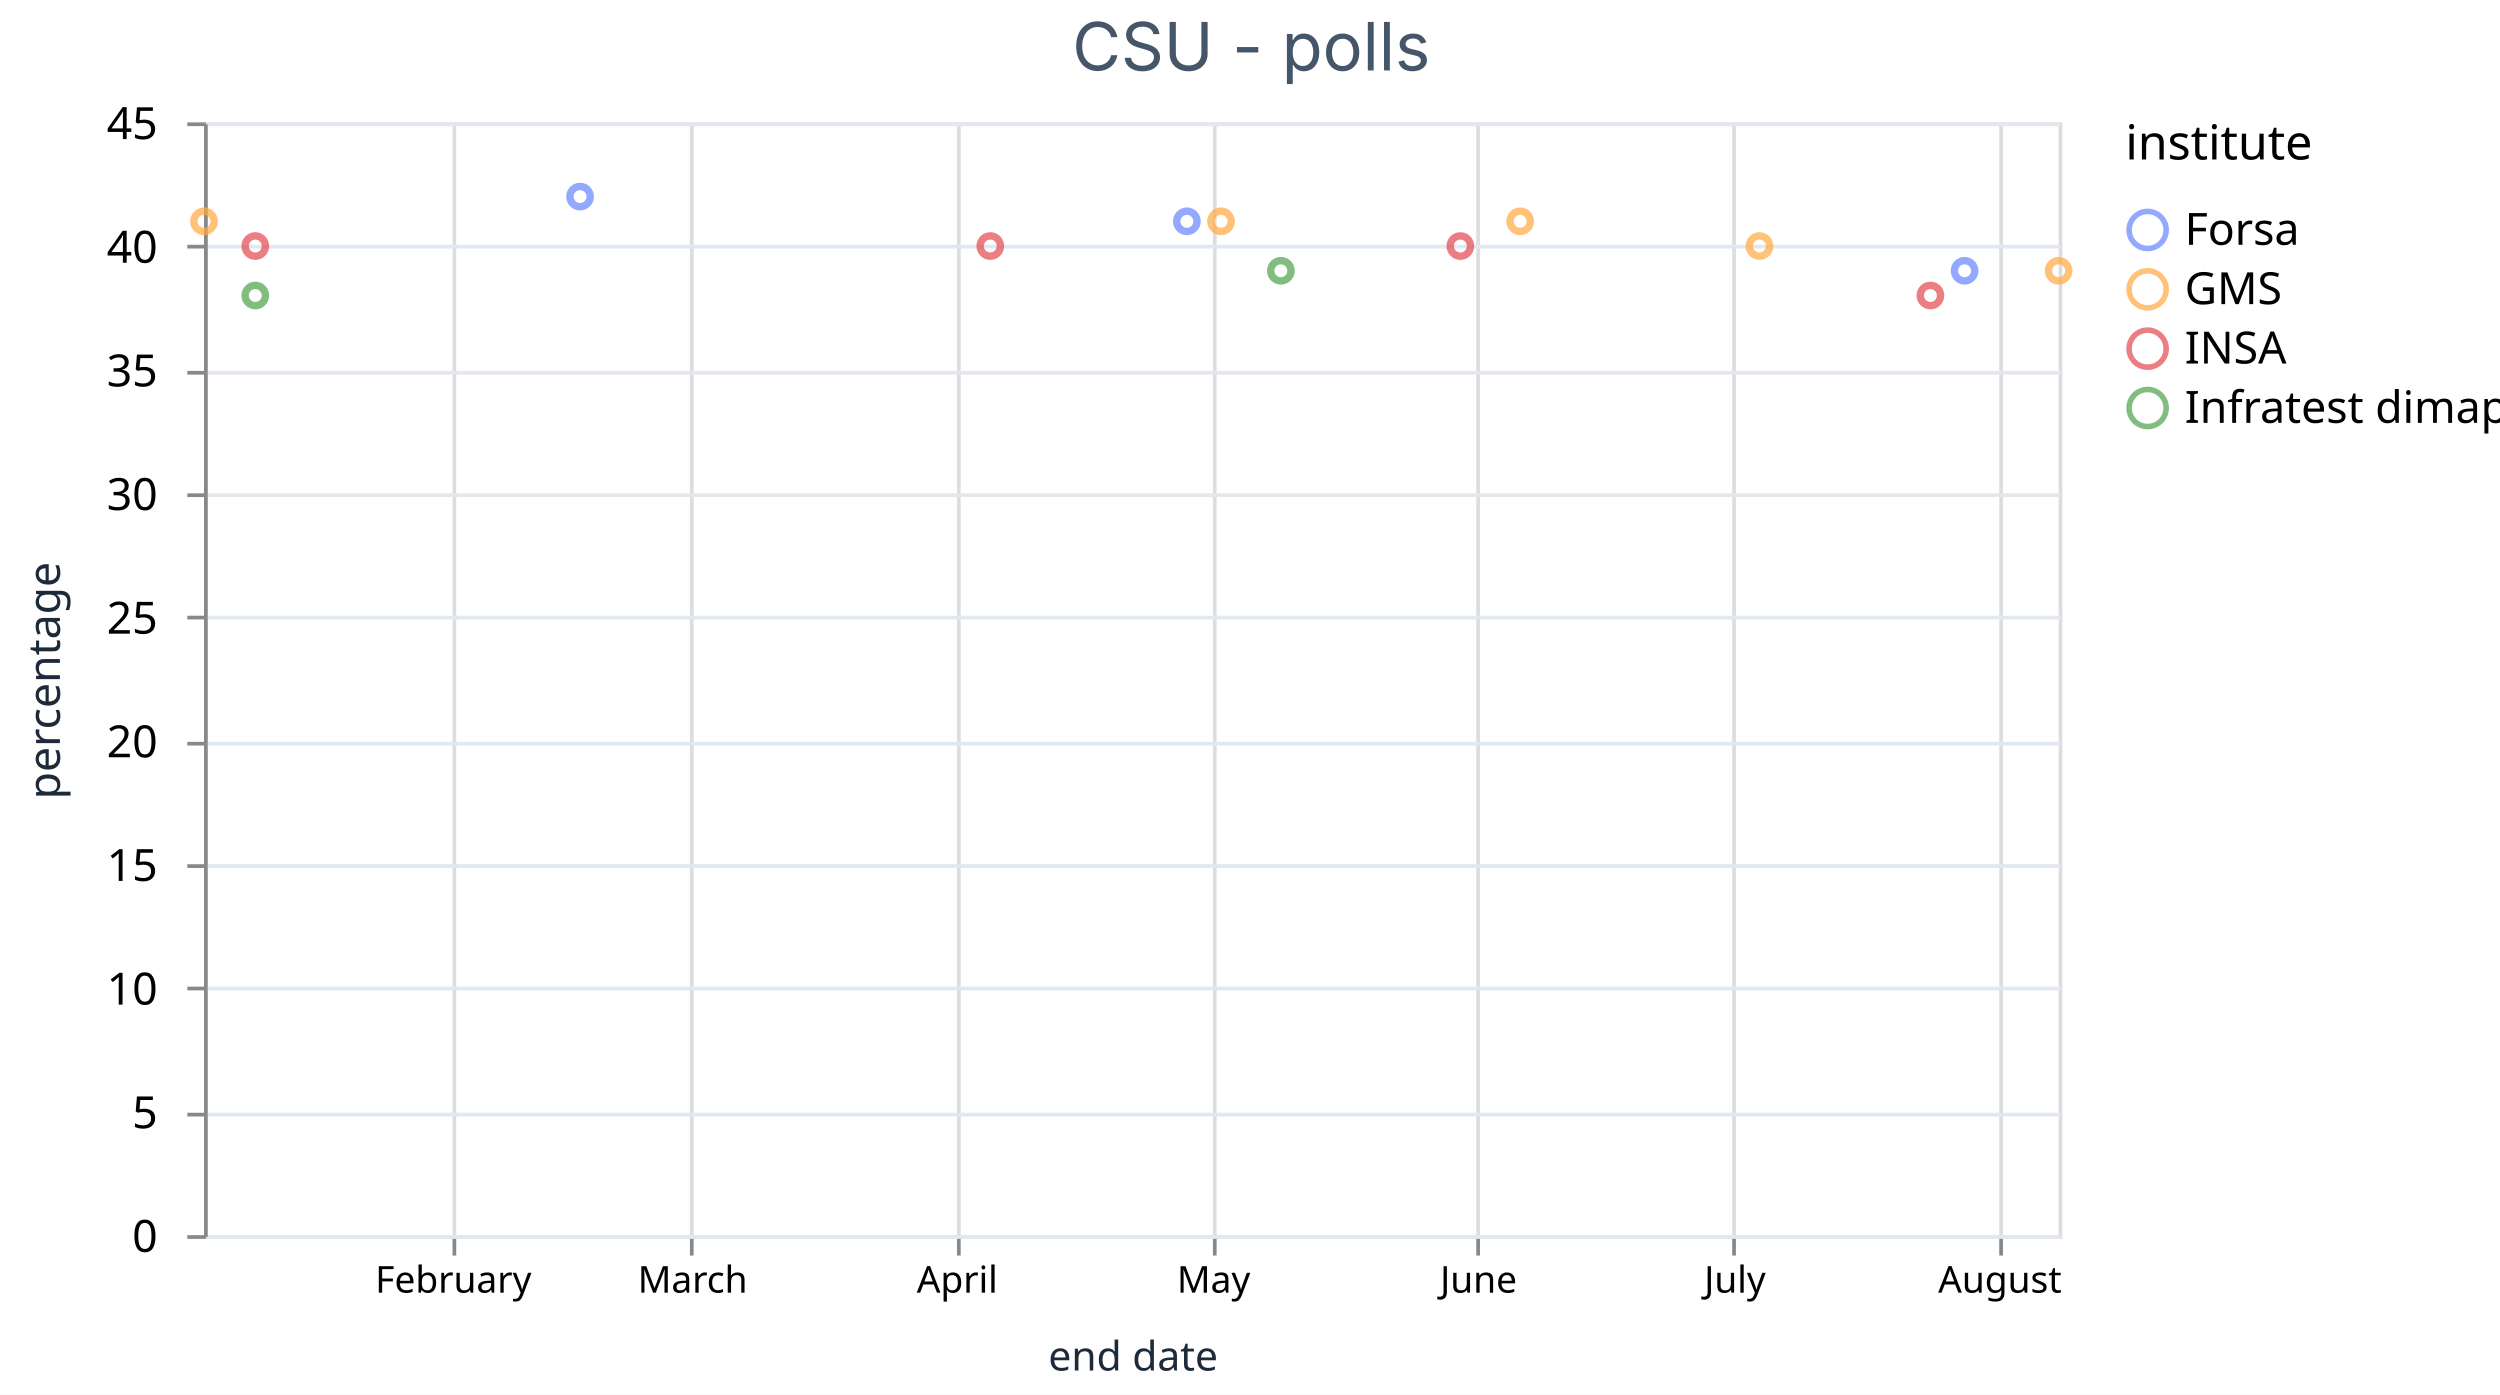
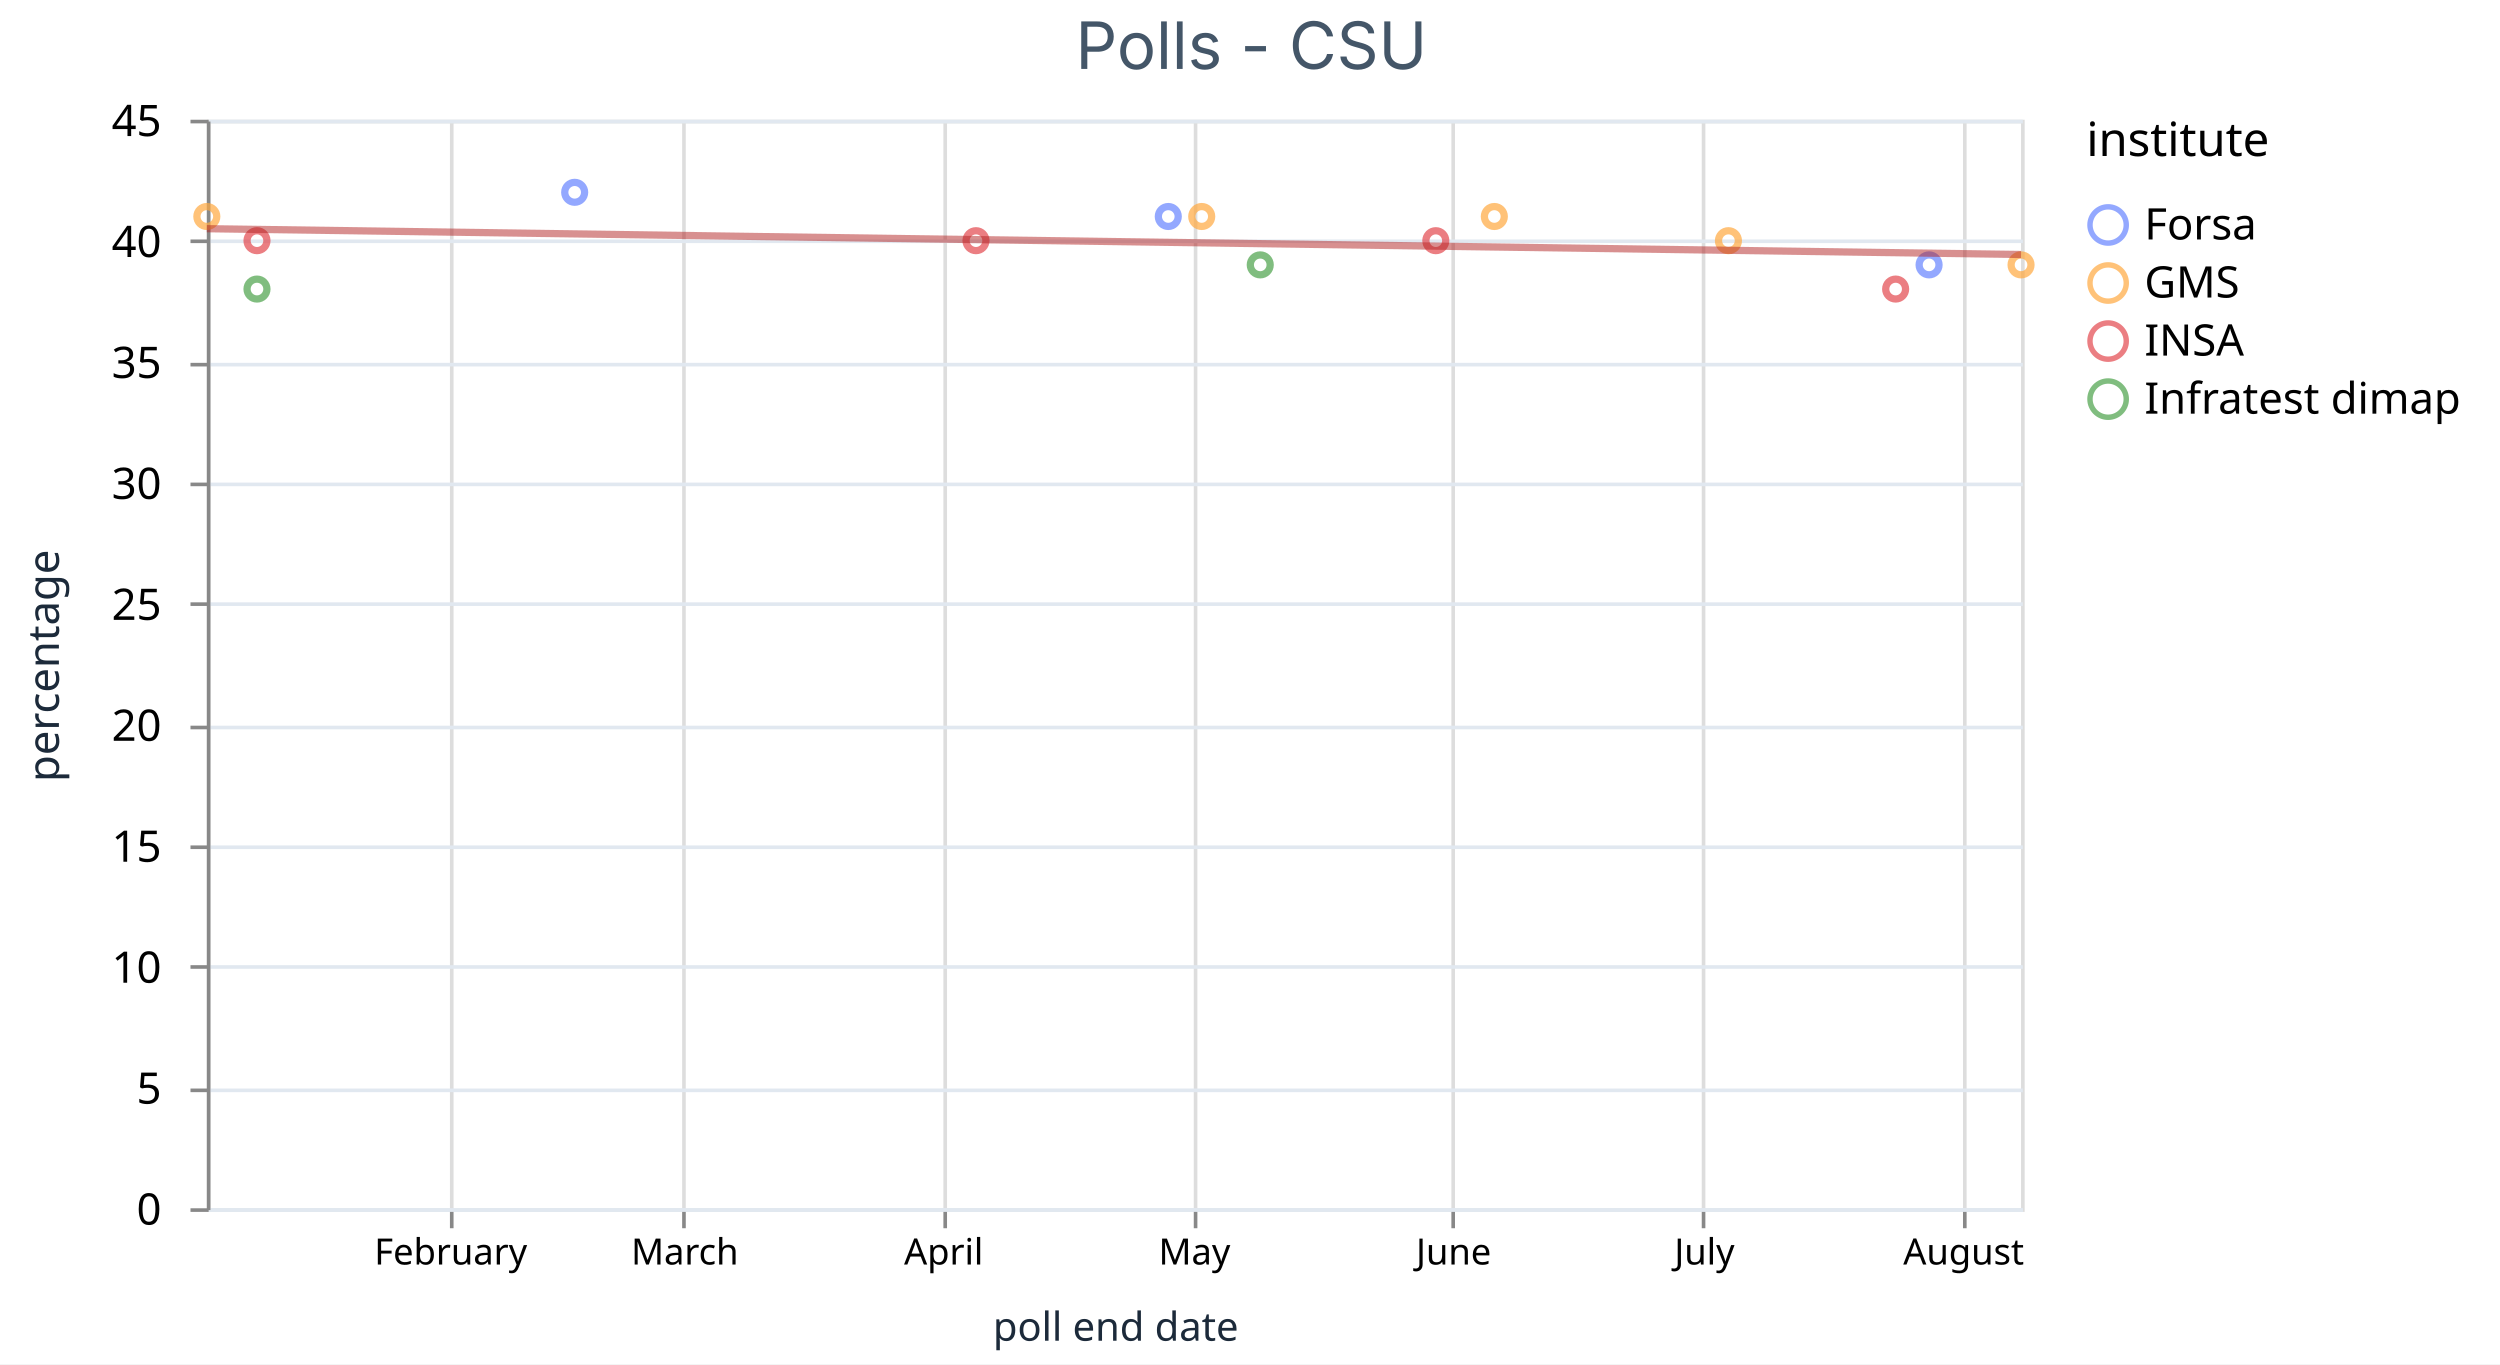
- <svg xmlns="http://www.w3.org/2000/svg" version="1.1" class="marks" width="674" height="376" viewBox="0 0 674 376">
-   <rect width="674" height="376" fill="#fff" />
-   <g fill="none" stroke-miterlimit="10" transform="translate(55,33)">
+ <svg xmlns="http://www.w3.org/2000/svg" version="1.1" class="marks" width="689" height="376" viewBox="0 0 689 376">
+   <rect width="689" height="376" fill="#fff" />
+   <g fill="none" stroke-miterlimit="10" transform="translate(57,33)">
    <g class="mark-group role-frame root" role="graphics-object" aria-roledescription="group mark container">
      <g transform="translate(0,0)">
        <path class="background" aria-hidden="true" d="M0.5,0.5h500v300h-500Z" stroke="#ddd" />
        <g>
          <g class="mark-group role-axis" aria-hidden="true">
            <g transform="translate(0.5,300.5)">
              <path class="background" aria-hidden="true" d="M0,0h0v0h0Z" pointer-events="none" />
              <g>
                <g class="mark-rule role-axis-grid" pointer-events="none">
                  <line transform="translate(67,-300)" x2="0" y2="300" stroke="#ddd" stroke-width="1" opacity="1" />
                  <line transform="translate(131,-300)" x2="0" y2="300" stroke="#ddd" stroke-width="1" opacity="1" />
                  <line transform="translate(203,-300)" x2="0" y2="300" stroke="#ddd" stroke-width="1" opacity="1" />
                  <line transform="translate(272,-300)" x2="0" y2="300" stroke="#ddd" stroke-width="1" opacity="1" />
                  <line transform="translate(343,-300)" x2="0" y2="300" stroke="#ddd" stroke-width="1" opacity="1" />
                  <line transform="translate(412,-300)" x2="0" y2="300" stroke="#ddd" stroke-width="1" opacity="1" />
                  <line transform="translate(484,-300)" x2="0" y2="300" stroke="#ddd" stroke-width="1" opacity="1" />
                </g>
              </g>
              <path class="foreground" aria-hidden="true" d="" pointer-events="none" display="none" />
            </g>
          </g>
          <g class="mark-group role-axis" aria-hidden="true">
            <g transform="translate(0.5,0.5)">
              <path class="background" aria-hidden="true" d="M0,0h0v0h0Z" pointer-events="none" />
              <g>
                <g class="mark-rule role-axis-grid" pointer-events="none">
                  <line transform="translate(0,300)" x2="500" y2="0" stroke="#e1e8f0" stroke-width="1" opacity="1" />
                  <line transform="translate(0,267)" x2="500" y2="0" stroke="#e1e8f0" stroke-width="1" opacity="1" />
                  <line transform="translate(0,233)" x2="500" y2="0" stroke="#e1e8f0" stroke-width="1" opacity="1" />
                  <line transform="translate(0,200)" x2="500" y2="0" stroke="#e1e8f0" stroke-width="1" opacity="1" />
                  <line transform="translate(0,167)" x2="500" y2="0" stroke="#e1e8f0" stroke-width="1" opacity="1" />
                  <line transform="translate(0,133)" x2="500" y2="0" stroke="#e1e8f0" stroke-width="1" opacity="1" />
                  <line transform="translate(0,100)" x2="500" y2="0" stroke="#e1e8f0" stroke-width="1" opacity="1" />
                  <line transform="translate(0,67)" x2="500" y2="0" stroke="#e1e8f0" stroke-width="1" opacity="1" />
                  <line transform="translate(0,33)" x2="500" y2="0" stroke="#e1e8f0" stroke-width="1" opacity="1" />
                  <line transform="translate(0,0)" x2="500" y2="0" stroke="#e1e8f0" stroke-width="1" opacity="1" />
                </g>
              </g>
              <path class="foreground" aria-hidden="true" d="" pointer-events="none" display="none" />
            </g>
          </g>
-           <g class="mark-group role-axis" role="graphics-symbol" aria-roledescription="axis" aria-label="X-axis titled 'end date' for a time scale with values from Tuesday, 03 January 2023, 1:00:00 AM to Tuesday, 08 August 2023, 2:00:00 AM">
+           <g class="mark-group role-axis" role="graphics-symbol" aria-roledescription="axis" aria-label="X-axis titled 'poll end date' for a time scale with values from Tuesday, 03 January 2023, 1:00:00 AM to Tuesday, 08 August 2023, 2:00:00 AM">
            <g transform="translate(0.5,300.5)">
              <path class="background" aria-hidden="true" d="M0,0h0v0h0Z" pointer-events="none" />
              <g>
                <g class="mark-rule role-axis-tick" pointer-events="none">
                  <line transform="translate(67,0)" x2="0" y2="5" stroke="#888" stroke-width="1" opacity="1" />
                  <line transform="translate(131,0)" x2="0" y2="5" stroke="#888" stroke-width="1" opacity="1" />
                  <line transform="translate(203,0)" x2="0" y2="5" stroke="#888" stroke-width="1" opacity="1" />
                  <line transform="translate(272,0)" x2="0" y2="5" stroke="#888" stroke-width="1" opacity="1" />
                  <line transform="translate(343,0)" x2="0" y2="5" stroke="#888" stroke-width="1" opacity="1" />
                  <line transform="translate(412,0)" x2="0" y2="5" stroke="#888" stroke-width="1" opacity="1" />
                  <line transform="translate(484,0)" x2="0" y2="5" stroke="#888" stroke-width="1" opacity="1" />
                </g>
                <g class="mark-text role-axis-label" pointer-events="none">
                  <text text-anchor="middle" transform="translate(66.72427,15)" font-family="sans-serif" font-size="10px" fill="#000" opacity="1">February</text>
                  <text text-anchor="middle" transform="translate(131.2404,15)" font-family="sans-serif" font-size="10px" fill="#000" opacity="1">March</text>
                  <text text-anchor="middle" transform="translate(202.573,15)" font-family="sans-serif" font-size="10px" fill="#000" opacity="1">April</text>
                  <text text-anchor="middle" transform="translate(271.6974,15)" font-family="sans-serif" font-size="10px" fill="#000" opacity="1">May</text>
                  <text text-anchor="middle" transform="translate(343.126,15)" font-family="sans-serif" font-size="10px" fill="#000" opacity="1">June</text>
                  <text text-anchor="middle" transform="translate(412.2504,15)" font-family="sans-serif" font-size="10px" fill="#000" opacity="1">July</text>
                  <text text-anchor="middle" transform="translate(483.679,15)" font-family="sans-serif" font-size="10px" fill="#000" opacity="1">August</text>
                </g>
                <g class="mark-rule role-axis-domain" pointer-events="none">
                  <line transform="translate(0,0)" x2="500" y2="0" stroke="#e1e8f0" stroke-width="1" opacity="1" />
                </g>
                <g class="mark-text role-axis-title" pointer-events="none">
-                   <text text-anchor="middle" transform="translate(250,36)" font-family="sans-serif" font-size="11px" font-weight="400" fill="#1c2a3a" opacity="1">end date</text>
+                   <text text-anchor="middle" transform="translate(250,36)" font-family="sans-serif" font-size="11px" font-weight="400" fill="#1c2a3a" opacity="1">poll end date</text>
                </g>
              </g>
              <path class="foreground" aria-hidden="true" d="" pointer-events="none" display="none" />
            </g>
          </g>
          <g class="mark-group role-axis" role="graphics-symbol" aria-roledescription="axis" aria-label="Y-axis titled 'percentage' for a linear scale with values from 0 to 45">
            <g transform="translate(0.5,0.5)">
              <path class="background" aria-hidden="true" d="M0,0h0v0h0Z" pointer-events="none" />
              <g>
                <g class="mark-rule role-axis-tick" pointer-events="none">
                  <line transform="translate(0,300)" x2="-5" y2="0" stroke="#888" stroke-width="1" opacity="1" />
                  <line transform="translate(0,267)" x2="-5" y2="0" stroke="#888" stroke-width="1" opacity="1" />
                  <line transform="translate(0,233)" x2="-5" y2="0" stroke="#888" stroke-width="1" opacity="1" />
                  <line transform="translate(0,200)" x2="-5" y2="0" stroke="#888" stroke-width="1" opacity="1" />
                  <line transform="translate(0,167)" x2="-5" y2="0" stroke="#888" stroke-width="1" opacity="1" />
                  <line transform="translate(0,133)" x2="-5" y2="0" stroke="#888" stroke-width="1" opacity="1" />
                  <line transform="translate(0,100)" x2="-5" y2="0" stroke="#888" stroke-width="1" opacity="1" />
                  <line transform="translate(0,67)" x2="-5" y2="0" stroke="#888" stroke-width="1" opacity="1" />
                  <line transform="translate(0,33)" x2="-5" y2="0" stroke="#888" stroke-width="1" opacity="1" />
                  <line transform="translate(0,0)" x2="-5" y2="0" stroke="#888" stroke-width="1" opacity="1" />
                </g>
                <g class="mark-text role-axis-label" pointer-events="none">
                  <text text-anchor="end" transform="translate(-13,304)" font-family="sans-serif" font-size="12px" fill="#000" opacity="1">0</text>
                  <text text-anchor="end" transform="translate(-13,270.6667)" font-family="sans-serif" font-size="12px" fill="#000" opacity="1">5</text>
                  <text text-anchor="end" transform="translate(-13,237.3333)" font-family="sans-serif" font-size="12px" fill="#000" opacity="1">10</text>
                  <text text-anchor="end" transform="translate(-13,204)" font-family="sans-serif" font-size="12px" fill="#000" opacity="1">15</text>
                  <text text-anchor="end" transform="translate(-13,170.6667)" font-family="sans-serif" font-size="12px" fill="#000" opacity="1">20</text>
                  <text text-anchor="end" transform="translate(-13,137.3333)" font-family="sans-serif" font-size="12px" fill="#000" opacity="1">25</text>
                  <text text-anchor="end" transform="translate(-13,104)" font-family="sans-serif" font-size="12px" fill="#000" opacity="1">30</text>
                  <text text-anchor="end" transform="translate(-13,70.66667)" font-family="sans-serif" font-size="12px" fill="#000" opacity="1">35</text>
                  <text text-anchor="end" transform="translate(-13,37.33333)" font-family="sans-serif" font-size="12px" fill="#000" opacity="1">40</text>
                  <text text-anchor="end" transform="translate(-13,4)" font-family="sans-serif" font-size="12px" fill="#000" opacity="1">45</text>
                </g>
                <g class="mark-rule role-axis-domain" pointer-events="none">
                  <line transform="translate(0,300)" x2="0" y2="-300" stroke="#888" stroke-width="1" opacity="1" />
                </g>
                <g class="mark-text role-axis-title" pointer-events="none">
-                   <text text-anchor="middle" transform="translate(-36.34766,150) rotate(-90) translate(0,-3)" font-family="sans-serif" font-size="12px" font-weight="400" fill="#1c2a3a" opacity="1">percentage</text>
-                 </g>
-               </g>
-               <path class="foreground" aria-hidden="true" d="" pointer-events="none" display="none" />
-             </g>
-           </g>
-           <g class="mark-symbol role-mark marks" role="graphics-object" aria-roledescription="symbol mark container">
-             <path aria-label="end date: Aug 08, 2023; percentage: 39; institute: GMS" role="graphics-symbol" aria-roledescription="point" transform="translate(500,40)" d="M2.739,0A2.739,2.739,0,1,1,-2.739,0A2.739,2.739,0,1,1,2.739,0" stroke="#ffa83f" stroke-width="2" opacity="0.7" />
-             <path aria-label="end date: Jul 28, 2023; percentage: 39; institute: Forsa" role="graphics-symbol" aria-roledescription="point" transform="translate(474.6544,40)" d="M2.739,0A2.739,2.739,0,1,1,-2.739,0A2.739,2.739,0,1,1,2.739,0" stroke="#6583ff" stroke-width="2" opacity="0.7" />
-             <path aria-label="end date: Jul 24, 2023; percentage: 38; institute: INSA" role="graphics-symbol" aria-roledescription="point" transform="translate(465.4378,46.66667)" d="M2.739,0A2.739,2.739,0,1,1,-2.739,0A2.739,2.739,0,1,1,2.739,0" stroke="#e2474d" stroke-width="2" opacity="0.7" />
-             <path aria-label="end date: Jul 04, 2023; percentage: 40; institute: GMS" role="graphics-symbol" aria-roledescription="point" transform="translate(419.3548,33.33333)" d="M2.739,0A2.739,2.739,0,1,1,-2.739,0A2.739,2.739,0,1,1,2.739,0" stroke="#ffa83f" stroke-width="2" opacity="0.7" />
-             <path aria-label="end date: Jun 06, 2023; percentage: 41; institute: GMS" role="graphics-symbol" aria-roledescription="point" transform="translate(354.8387,26.66667)" d="M2.739,0A2.739,2.739,0,1,1,-2.739,0A2.739,2.739,0,1,1,2.739,0" stroke="#ffa83f" stroke-width="2" opacity="0.7" />
-             <path aria-label="end date: May 30, 2023; percentage: 40; institute: INSA" role="graphics-symbol" aria-roledescription="point" transform="translate(338.7097,33.33333)" d="M2.739,0A2.739,2.739,0,1,1,-2.739,0A2.739,2.739,0,1,1,2.739,0" stroke="#e2474d" stroke-width="2" opacity="0.7" />
-             <path aria-label="end date: May 09, 2023; percentage: 39; institute: Infratest dimap" role="graphics-symbol" aria-roledescription="point" transform="translate(290.3226,40)" d="M2.739,0A2.739,2.739,0,1,1,-2.739,0A2.739,2.739,0,1,1,2.739,0" stroke="#4aa148" stroke-width="2" opacity="0.7" />
-             <path aria-label="end date: Apr 28, 2023; percentage: 41; institute: Forsa" role="graphics-symbol" aria-roledescription="point" transform="translate(264.977,26.66667)" d="M2.739,0A2.739,2.739,0,1,1,-2.739,0A2.739,2.739,0,1,1,2.739,0" stroke="#6583ff" stroke-width="2" opacity="0.7" />
-             <path aria-label="end date: May 02, 2023; percentage: 41; institute: GMS" role="graphics-symbol" aria-roledescription="point" transform="translate(274.1935,26.66667)" d="M2.739,0A2.739,2.739,0,1,1,-2.739,0A2.739,2.739,0,1,1,2.739,0" stroke="#ffa83f" stroke-width="2" opacity="0.7" />
-             <path aria-label="end date: Apr 05, 2023; percentage: 40; institute: INSA" role="graphics-symbol" aria-roledescription="point" transform="translate(211.9816,33.33333)" d="M2.739,0A2.739,2.739,0,1,1,-2.739,0A2.739,2.739,0,1,1,2.739,0" stroke="#e2474d" stroke-width="2" opacity="0.7" />
-             <path aria-label="end date: Feb 16, 2023; percentage: 42; institute: Forsa" role="graphics-symbol" aria-roledescription="point" transform="translate(101.3825,20)" d="M2.739,0A2.739,2.739,0,1,1,-2.739,0A2.739,2.739,0,1,1,2.739,0" stroke="#6583ff" stroke-width="2" opacity="0.7" />
-             <path aria-label="end date: Jan 09, 2023; percentage: 40; institute: INSA" role="graphics-symbol" aria-roledescription="point" transform="translate(13.82488,33.33333)" d="M2.739,0A2.739,2.739,0,1,1,-2.739,0A2.739,2.739,0,1,1,2.739,0" stroke="#e2474d" stroke-width="2" opacity="0.7" />
-             <path aria-label="end date: Jan 09, 2023; percentage: 38; institute: Infratest dimap" role="graphics-symbol" aria-roledescription="point" transform="translate(13.82488,46.66667)" d="M2.739,0A2.739,2.739,0,1,1,-2.739,0A2.739,2.739,0,1,1,2.739,0" stroke="#4aa148" stroke-width="2" opacity="0.7" />
-             <path aria-label="end date: Jan 03, 2023; percentage: 41; institute: GMS" role="graphics-symbol" aria-roledescription="point" transform="translate(0,26.66667)" d="M2.739,0A2.739,2.739,0,1,1,-2.739,0A2.739,2.739,0,1,1,2.739,0" stroke="#ffa83f" stroke-width="2" opacity="0.7" />
+                   <text text-anchor="middle" transform="translate(-38.26667,150) rotate(-90) translate(0,-3)" font-family="sans-serif" font-size="12px" font-weight="400" fill="#1c2a3a" opacity="1">percentage</text>
+                 </g>
+               </g>
+               <path class="foreground" aria-hidden="true" d="" pointer-events="none" display="none" />
+             </g>
+           </g>
+           <g class="mark-symbol role-mark layer_0_marks" role="graphics-object" aria-roledescription="symbol mark container">
+             <path aria-label="poll end date: Aug 08, 2023; percentage: 39; institute: GMS" role="graphics-symbol" aria-roledescription="point" transform="translate(500,40)" d="M2.739,0A2.739,2.739,0,1,1,-2.739,0A2.739,2.739,0,1,1,2.739,0" stroke="#ffa83f" stroke-width="2" opacity="0.7" />
+             <path aria-label="poll end date: Jul 28, 2023; percentage: 39; institute: Forsa" role="graphics-symbol" aria-roledescription="point" transform="translate(474.6544,40)" d="M2.739,0A2.739,2.739,0,1,1,-2.739,0A2.739,2.739,0,1,1,2.739,0" stroke="#6583ff" stroke-width="2" opacity="0.7" />
+             <path aria-label="poll end date: Jul 24, 2023; percentage: 38; institute: INSA" role="graphics-symbol" aria-roledescription="point" transform="translate(465.4378,46.66667)" d="M2.739,0A2.739,2.739,0,1,1,-2.739,0A2.739,2.739,0,1,1,2.739,0" stroke="#e2474d" stroke-width="2" opacity="0.7" />
+             <path aria-label="poll end date: Jul 04, 2023; percentage: 40; institute: GMS" role="graphics-symbol" aria-roledescription="point" transform="translate(419.3548,33.33333)" d="M2.739,0A2.739,2.739,0,1,1,-2.739,0A2.739,2.739,0,1,1,2.739,0" stroke="#ffa83f" stroke-width="2" opacity="0.7" />
+             <path aria-label="poll end date: Jun 06, 2023; percentage: 41; institute: GMS" role="graphics-symbol" aria-roledescription="point" transform="translate(354.8387,26.66667)" d="M2.739,0A2.739,2.739,0,1,1,-2.739,0A2.739,2.739,0,1,1,2.739,0" stroke="#ffa83f" stroke-width="2" opacity="0.7" />
+             <path aria-label="poll end date: May 30, 2023; percentage: 40; institute: INSA" role="graphics-symbol" aria-roledescription="point" transform="translate(338.7097,33.33333)" d="M2.739,0A2.739,2.739,0,1,1,-2.739,0A2.739,2.739,0,1,1,2.739,0" stroke="#e2474d" stroke-width="2" opacity="0.7" />
+             <path aria-label="poll end date: May 09, 2023; percentage: 39; institute: Infratest dimap" role="graphics-symbol" aria-roledescription="point" transform="translate(290.3226,40)" d="M2.739,0A2.739,2.739,0,1,1,-2.739,0A2.739,2.739,0,1,1,2.739,0" stroke="#4aa148" stroke-width="2" opacity="0.7" />
+             <path aria-label="poll end date: Apr 28, 2023; percentage: 41; institute: Forsa" role="graphics-symbol" aria-roledescription="point" transform="translate(264.977,26.66667)" d="M2.739,0A2.739,2.739,0,1,1,-2.739,0A2.739,2.739,0,1,1,2.739,0" stroke="#6583ff" stroke-width="2" opacity="0.7" />
+             <path aria-label="poll end date: May 02, 2023; percentage: 41; institute: GMS" role="graphics-symbol" aria-roledescription="point" transform="translate(274.1935,26.66667)" d="M2.739,0A2.739,2.739,0,1,1,-2.739,0A2.739,2.739,0,1,1,2.739,0" stroke="#ffa83f" stroke-width="2" opacity="0.7" />
+             <path aria-label="poll end date: Apr 05, 2023; percentage: 40; institute: INSA" role="graphics-symbol" aria-roledescription="point" transform="translate(211.9816,33.33333)" d="M2.739,0A2.739,2.739,0,1,1,-2.739,0A2.739,2.739,0,1,1,2.739,0" stroke="#e2474d" stroke-width="2" opacity="0.7" />
+             <path aria-label="poll end date: Feb 16, 2023; percentage: 42; institute: Forsa" role="graphics-symbol" aria-roledescription="point" transform="translate(101.3825,20)" d="M2.739,0A2.739,2.739,0,1,1,-2.739,0A2.739,2.739,0,1,1,2.739,0" stroke="#6583ff" stroke-width="2" opacity="0.7" />
+             <path aria-label="poll end date: Jan 09, 2023; percentage: 40; institute: INSA" role="graphics-symbol" aria-roledescription="point" transform="translate(13.82488,33.33333)" d="M2.739,0A2.739,2.739,0,1,1,-2.739,0A2.739,2.739,0,1,1,2.739,0" stroke="#e2474d" stroke-width="2" opacity="0.7" />
+             <path aria-label="poll end date: Jan 09, 2023; percentage: 38; institute: Infratest dimap" role="graphics-symbol" aria-roledescription="point" transform="translate(13.82488,46.66667)" d="M2.739,0A2.739,2.739,0,1,1,-2.739,0A2.739,2.739,0,1,1,2.739,0" stroke="#4aa148" stroke-width="2" opacity="0.7" />
+             <path aria-label="poll end date: Jan 03, 2023; percentage: 41; institute: GMS" role="graphics-symbol" aria-roledescription="point" transform="translate(0,26.66667)" d="M2.739,0A2.739,2.739,0,1,1,-2.739,0A2.739,2.739,0,1,1,2.739,0" stroke="#ffa83f" stroke-width="2" opacity="0.7" />
+           </g>
+           <g class="mark-line role-mark layer_1_marks" role="graphics-object" aria-roledescription="line mark container">
+             <path aria-label="poll end date: Jan 03, 2023; percentage: 40.4961042086" role="graphics-symbol" aria-roledescription="line mark" d="M0,30.026L500,37.139" stroke="firebrick" stroke-width="2" opacity="0.5" />
          </g>
          <g class="mark-group role-legend" role="graphics-symbol" aria-roledescription="legend" aria-label="Symbol legend titled 'institute' for stroke color with 4 values: Forsa, GMS, INSA, Infratest dimap">
            <g transform="translate(518,0)">
-               <path class="background" aria-hidden="true" d="M0,0h96v84h-96Z" pointer-events="none" />
+               <path class="background" aria-hidden="true" d="M0,0h109v84h-109Z" pointer-events="none" />
              <g>
                <g class="mark-group role-legend-entry">
                  <g transform="translate(0,23)">
                    <path class="background" aria-hidden="true" d="M0,0h0v0h0Z" pointer-events="none" />
                    <g>
                      <g class="mark-group role-scope" role="graphics-object" aria-roledescription="group mark container">
                        <g transform="translate(0,0)">
-                           <path class="background" aria-hidden="true" d="M0,0h95.371v12.5h-95.371Z" pointer-events="none" opacity="1" />
+                           <path class="background" aria-hidden="true" d="M0,0h108.083v12.5h-108.083Z" pointer-events="none" opacity="1" />
                          <g>
                            <g class="mark-symbol role-legend-symbol" pointer-events="none">
                              <path transform="translate(6,6)" d="M5,0A5,5,0,1,1,-5,0A5,5,0,1,1,5,0" stroke="#6583ff" stroke-width="1.5" opacity="0.7" />
                            </g>
                            <g class="mark-text role-legend-label" pointer-events="none">
                              <text text-anchor="start" transform="translate(16,10)" font-family="sans-serif" font-size="12px" fill="#000" opacity="1">Forsa</text>
                            </g>
                          </g>
                          <path class="foreground" aria-hidden="true" d="" pointer-events="none" display="none" />
                        </g>
                        <g transform="translate(0,16)">
-                           <path class="background" aria-hidden="true" d="M0,0h95.371v12.5h-95.371Z" pointer-events="none" opacity="1" />
+                           <path class="background" aria-hidden="true" d="M0,0h108.083v12.5h-108.083Z" pointer-events="none" opacity="1" />
                          <g>
                            <g class="mark-symbol role-legend-symbol" pointer-events="none">
                              <path transform="translate(6,6)" d="M5,0A5,5,0,1,1,-5,0A5,5,0,1,1,5,0" stroke="#ffa83f" stroke-width="1.5" opacity="0.7" />
                            </g>
                            <g class="mark-text role-legend-label" pointer-events="none">
                              <text text-anchor="start" transform="translate(16,10)" font-family="sans-serif" font-size="12px" fill="#000" opacity="1">GMS</text>
                            </g>
                          </g>
                          <path class="foreground" aria-hidden="true" d="" pointer-events="none" display="none" />
                        </g>
                        <g transform="translate(0,32)">
-                           <path class="background" aria-hidden="true" d="M0,0h95.371v12.5h-95.371Z" pointer-events="none" opacity="1" />
+                           <path class="background" aria-hidden="true" d="M0,0h108.083v12.5h-108.083Z" pointer-events="none" opacity="1" />
                          <g>
                            <g class="mark-symbol role-legend-symbol" pointer-events="none">
                              <path transform="translate(6,6)" d="M5,0A5,5,0,1,1,-5,0A5,5,0,1,1,5,0" stroke="#e2474d" stroke-width="1.5" opacity="0.7" />
                            </g>
                            <g class="mark-text role-legend-label" pointer-events="none">
                              <text text-anchor="start" transform="translate(16,10)" font-family="sans-serif" font-size="12px" fill="#000" opacity="1">INSA</text>
                            </g>
                          </g>
                          <path class="foreground" aria-hidden="true" d="" pointer-events="none" display="none" />
                        </g>
                        <g transform="translate(0,48)">
-                           <path class="background" aria-hidden="true" d="M0,0h95.371v12.5h-95.371Z" pointer-events="none" opacity="1" />
+                           <path class="background" aria-hidden="true" d="M0,0h108.083v12.5h-108.083Z" pointer-events="none" opacity="1" />
                          <g>
                            <g class="mark-symbol role-legend-symbol" pointer-events="none">
                              <path transform="translate(6,6)" d="M5,0A5,5,0,1,1,-5,0A5,5,0,1,1,5,0" stroke="#4aa148" stroke-width="1.5" opacity="0.7" />
                            </g>
                            <g class="mark-text role-legend-label" pointer-events="none">
                              <text text-anchor="start" transform="translate(16,10)" font-family="sans-serif" font-size="12px" fill="#000" opacity="1">Infratest dimap</text>
                            </g>
                          </g>
                          <path class="foreground" aria-hidden="true" d="" pointer-events="none" display="none" />
                        </g>
                      </g>
                    </g>
                    <path class="foreground" aria-hidden="true" d="" pointer-events="none" display="none" />
                  </g>
                </g>
                <g class="mark-text role-legend-title" pointer-events="none">
                  <text text-anchor="start" transform="translate(0,10)" font-family="sans-serif" font-size="13px" font-weight="400" fill="#000" opacity="1">institute</text>
                </g>
              </g>
              <path class="foreground" aria-hidden="true" d="" pointer-events="none" display="none" />
            </g>
          </g>
          <g class="mark-group role-title">
-             <g transform="translate(282.3262,-28)">
-               <path class="background" aria-hidden="true" d="M0,0h0v0h0Z" pointer-events="none" />
-               <g>
-                 <g class="mark-text role-title-text" role="graphics-symbol" aria-roledescription="title" aria-label="Title text 'CSU - polls'" pointer-events="none">
-                   <text text-anchor="middle" transform="translate(0,14)" font-family="Inter" font-size="18px" font-weight="400" fill="#445668" opacity="1">CSU - polls</text>
+             <g transform="translate(287.8667,-28)">
+               <path class="background" aria-hidden="true" d="M0,0h0v0h0Z" pointer-events="none" />
+               <g>
+                 <g class="mark-text role-title-text" role="graphics-symbol" aria-roledescription="title" aria-label="Title text 'Polls - CSU'" pointer-events="none">
+                   <text text-anchor="middle" transform="translate(0,14)" font-family="Inter" font-size="18px" font-weight="400" fill="#445668" opacity="1">Polls - CSU</text>
                </g>
              </g>
              <path class="foreground" aria-hidden="true" d="" pointer-events="none" display="none" />
            </g>
          </g>
        </g>
        <path class="foreground" aria-hidden="true" d="" display="none" />
      </g>
    </g>
  </g>
</svg>
